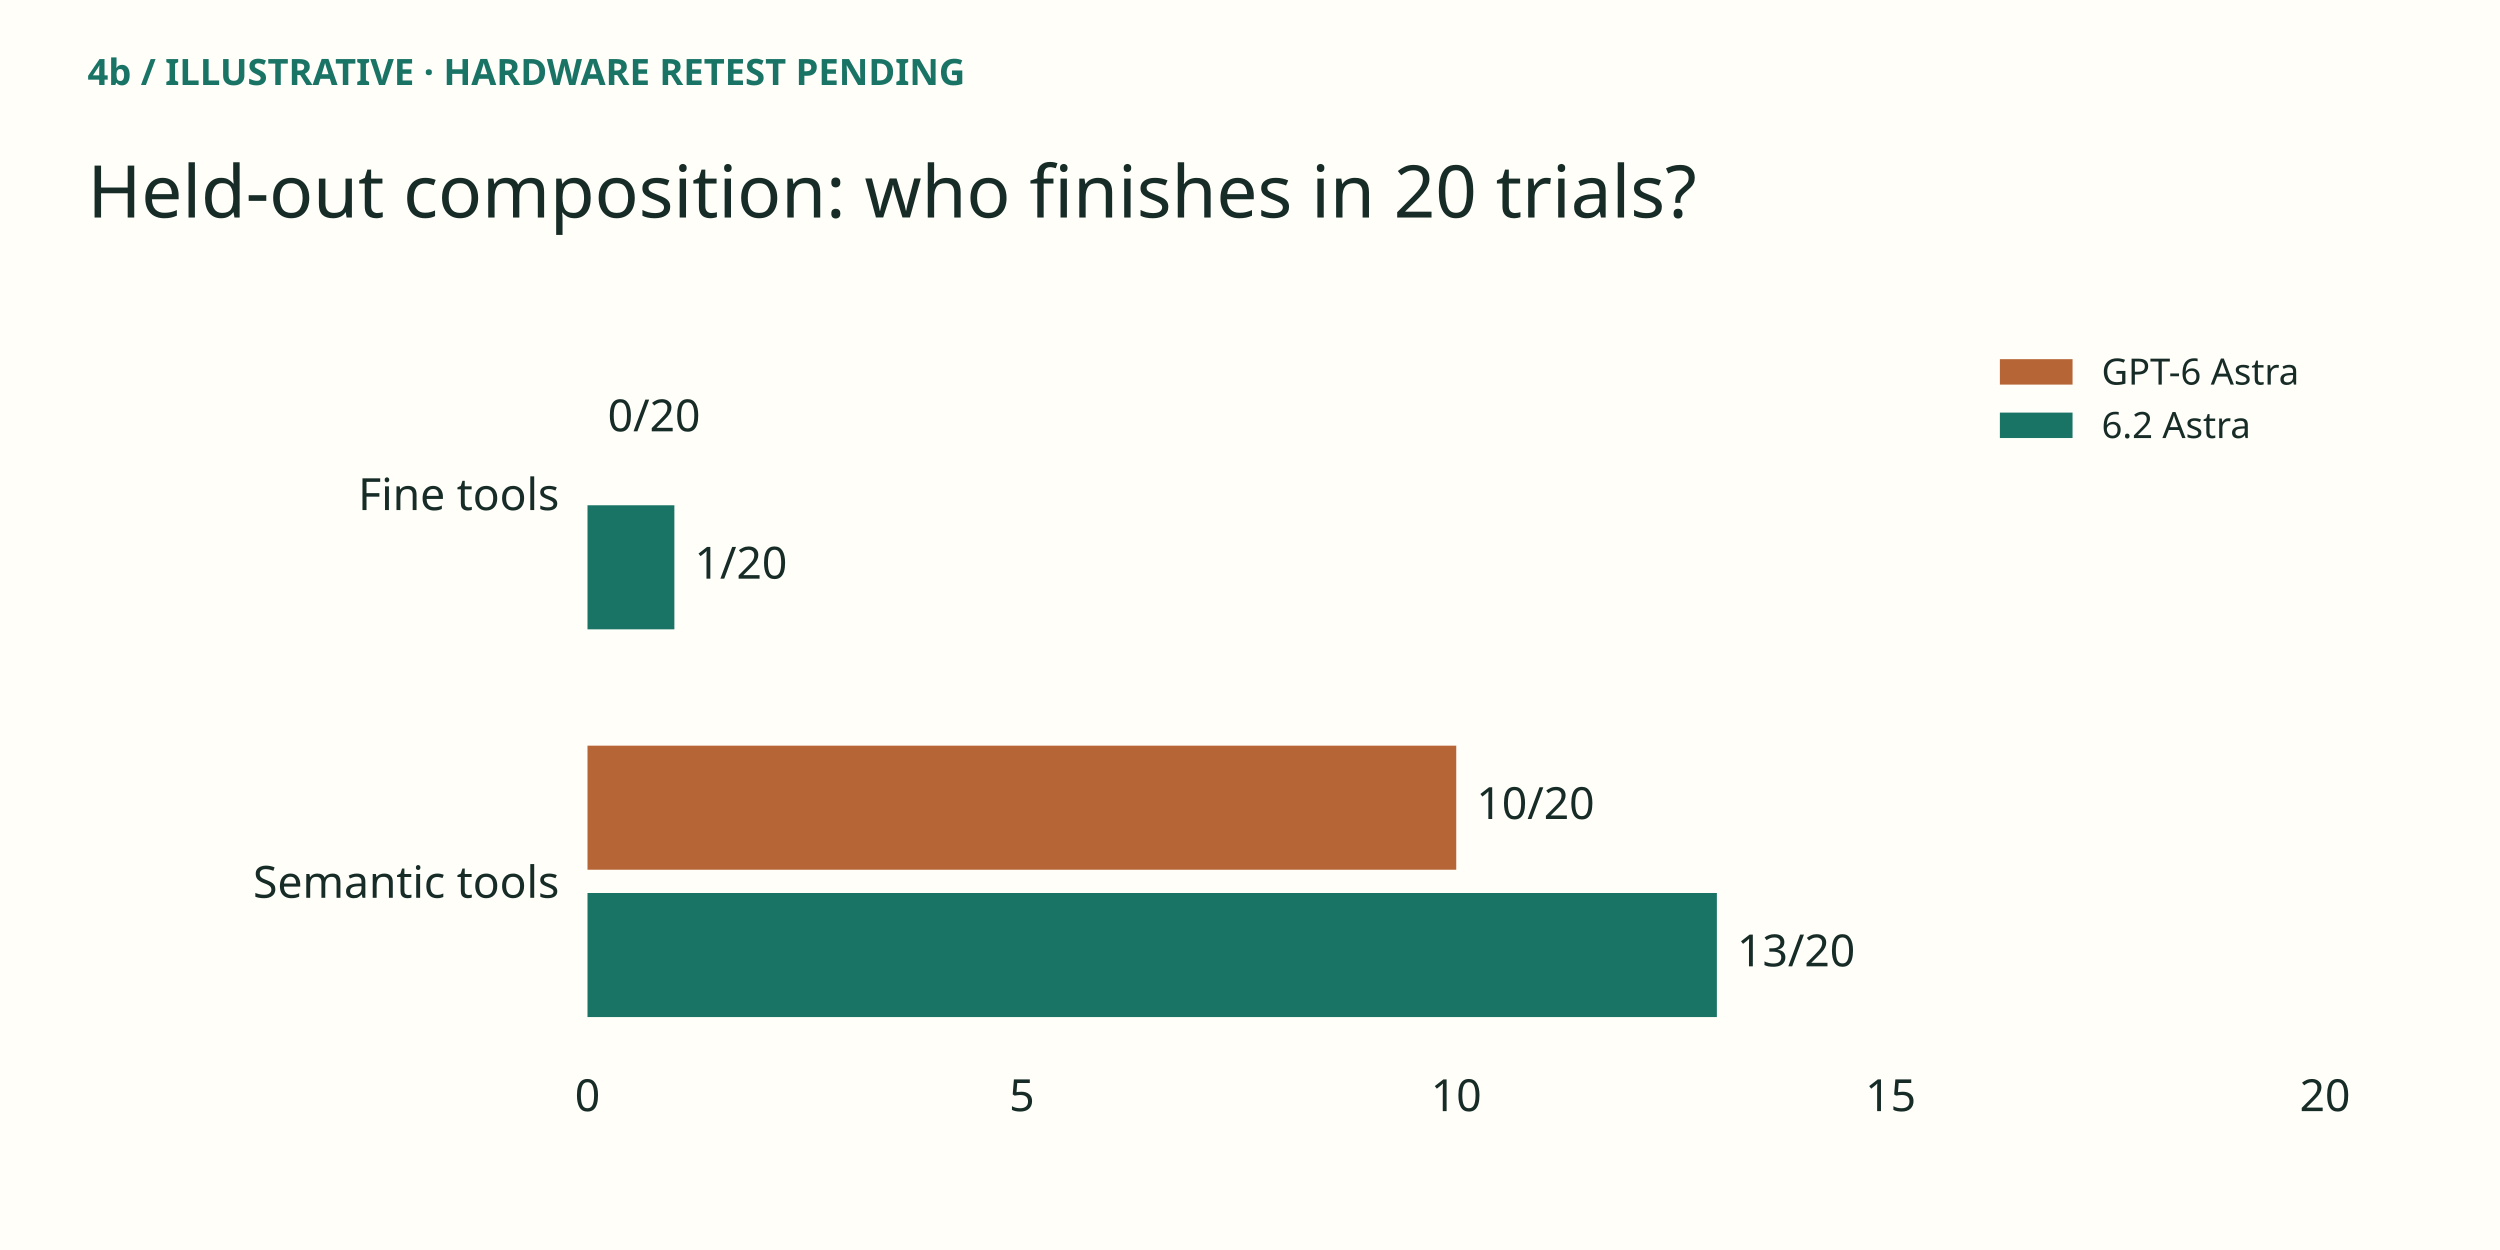
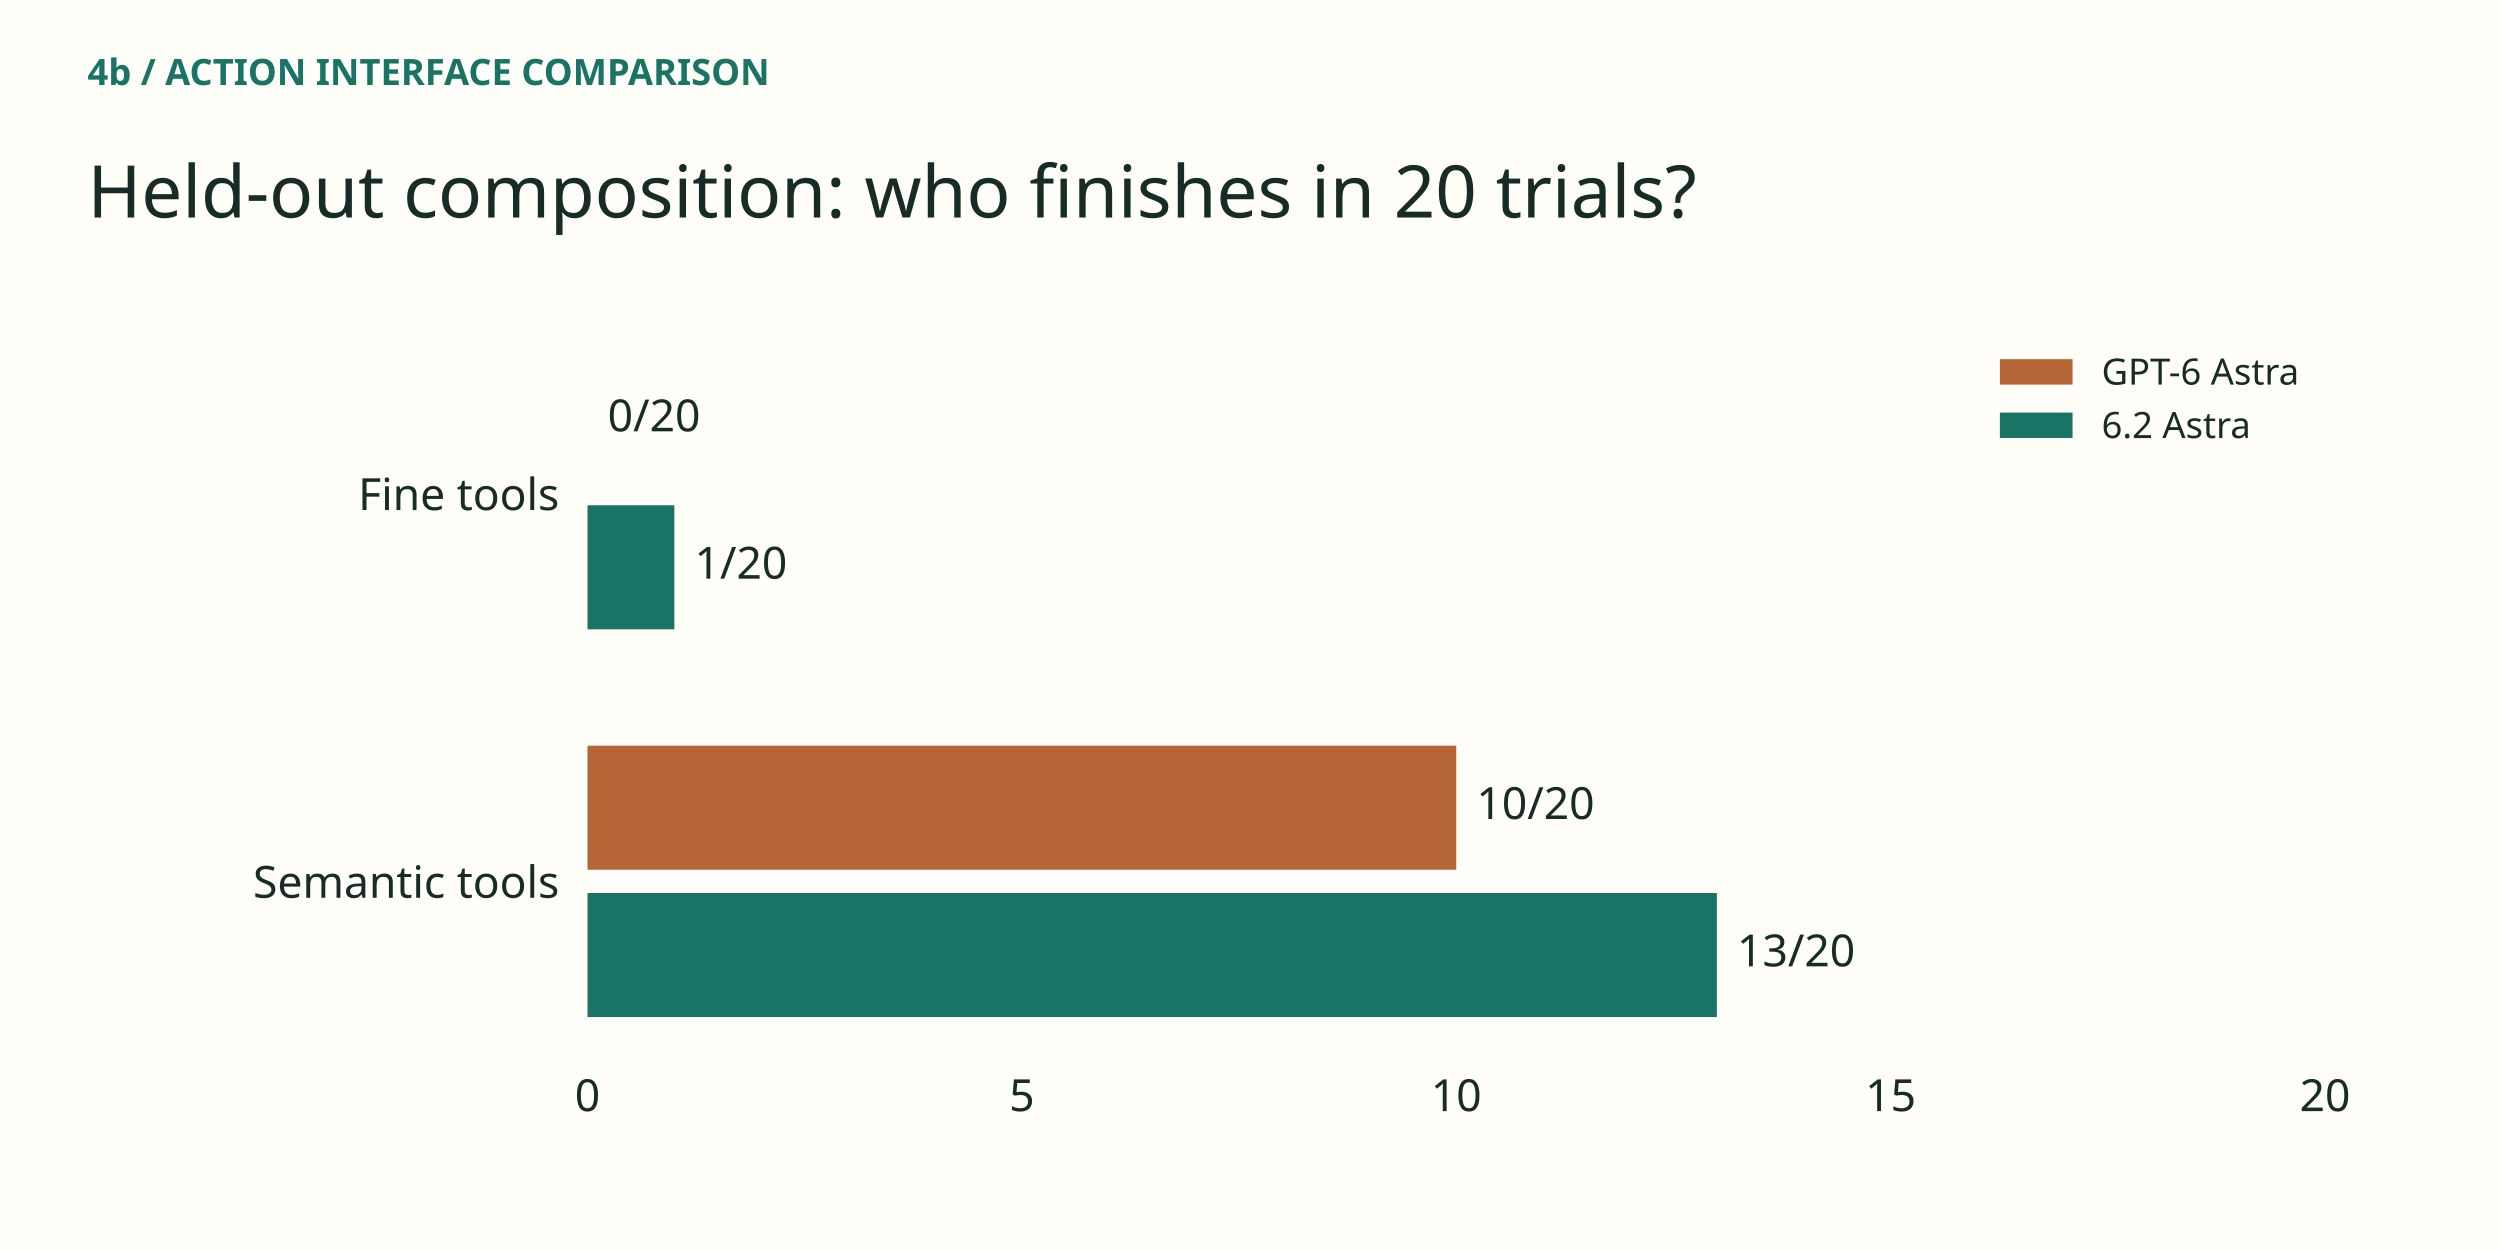
<svg xmlns="http://www.w3.org/2000/svg" width="619.2pt" height="309.6pt" viewBox="0 0 619.2 309.6" version="1.1">
  <defs>
    <style type="text/css">*{stroke-linejoin: round; stroke-linecap: butt}</style>
  </defs>
  <g id="figure_1">
    <g id="patch_1">
      <path d="M 0 309.6  L 619.2 309.6  L 619.2 0  L 0 0  z " style="fill: #fffef9" />
    </g>
    <g id="axes_1">
      <g id="patch_2">
        <path d="M 145.512 260.064  L 575.856 260.064  L 575.856 80.496  L 145.512 80.496  z " style="fill: #fffef9" />
      </g>
      <g id="patch_3">
        <path d="M 145.512 88.658  L 145.512 88.658  L 145.512 119.386  L 145.512 119.386  z " clip-path="url(#pba0bf68808)" style="fill: #b66536" />
      </g>
      <g id="patch_4">
        <path d="M 145.512 184.684  L 360.684 184.684  L 360.684 215.412  L 145.512 215.412  z " clip-path="url(#pba0bf68808)" style="fill: #b66536" />
      </g>
      <g id="patch_5">
        <path d="M 145.512 125.148  L 167.029 125.148  L 167.029 155.876  L 145.512 155.876  z " clip-path="url(#pba0bf68808)" style="fill: #197466" />
      </g>
      <g id="patch_6">
        <path d="M 145.512 221.174  L 425.236 221.174  L 425.236 251.902  L 145.512 251.902  z " clip-path="url(#pba0bf68808)" style="fill: #197466" />
      </g>
      <g id="matplotlib.axis_1">
        <g id="xtick_1">
          <g id="line2d_1" />
          <g id="text_1">
            <text style="fill: #172c27; font: 11px 'Segoe UI'; text-anchor: middle" x="145.512" y="275.207" transform="rotate(-0 145.512 275.2074)">0</text>
          </g>
        </g>
        <g id="xtick_2">
          <g id="line2d_2" />
          <g id="text_2">
            <text style="fill: #172c27; font: 11px 'Segoe UI'; text-anchor: middle" x="253.098" y="275.207" transform="rotate(-0 253.098 275.2074)">5</text>
          </g>
        </g>
        <g id="xtick_3">
          <g id="line2d_3" />
          <g id="text_3">
            <text style="fill: #172c27; font: 11px 'Segoe UI'; text-anchor: middle" x="360.684" y="275.207" transform="rotate(-0 360.684 275.2074)">10</text>
          </g>
        </g>
        <g id="xtick_4">
          <g id="line2d_4" />
          <g id="text_4">
            <text style="fill: #172c27; font: 11px 'Segoe UI'; text-anchor: middle" x="468.27" y="275.207" transform="rotate(-0 468.27 275.2074)">15</text>
          </g>
        </g>
        <g id="xtick_5">
          <g id="line2d_5" />
          <g id="text_5">
            <text style="fill: #172c27; font: 11px 'Segoe UI'; text-anchor: middle" x="575.856" y="275.207" transform="rotate(-0 575.856 275.2074)">20</text>
          </g>
        </g>
      </g>
      <g id="matplotlib.axis_2">
        <g id="ytick_1">
          <g id="line2d_6" />
          <g id="text_6">
            <text style="fill: #172c27; font: 11px 'Segoe UI'; text-anchor: end" x="138.512" y="126.339" transform="rotate(-0 138.512 126.3389)">Fine tools</text>
          </g>
        </g>
        <g id="ytick_2">
          <g id="line2d_7" />
          <g id="text_7">
            <text style="fill: #172c27; font: 11px 'Segoe UI'; text-anchor: end" x="138.512" y="222.365" transform="rotate(-0 138.512 222.3646)">Semantic tools</text>
          </g>
        </g>
      </g>
      <g id="text_8">
        <text style="fill: #172c27; font: 11px 'Segoe UI'; text-anchor: start" x="150.512" y="106.829" transform="rotate(-0 150.512 106.829)">0/20</text>
      </g>
      <g id="text_9">
        <text style="fill: #172c27; font: 11px 'Segoe UI'; text-anchor: start" x="365.684" y="202.855" transform="rotate(-0 365.684 202.8547)">10/20</text>
      </g>
      <g id="text_10">
        <text style="fill: #172c27; font: 11px 'Segoe UI'; text-anchor: start" x="172.029" y="143.319" transform="rotate(-0 172.0292 143.3188)">1/20</text>
      </g>
      <g id="text_11">
        <text style="fill: #172c27; font: 11px 'Segoe UI'; text-anchor: start" x="430.236" y="239.344" transform="rotate(-0 430.2356 239.3444)">13/20</text>
      </g>
      <g id="legend_1">
        <g id="patch_7">
          <path d="M 495.329 95.259  L 513.328 95.259  L 513.328 88.959  L 495.329 88.959  z " style="fill: #b66536" />
        </g>
        <g id="text_12">
          <text style="fill: #172c27; font: 9px 'Segoe UI'; text-anchor: start" x="520.529" y="95.259" transform="rotate(-0 520.5285 95.25881)">GPT-6 Astra</text>
        </g>
        <g id="patch_8">
          <path d="M 495.329 108.492  L 513.328 108.492  L 513.328 102.192  L 495.329 102.192  z " style="fill: #197466" />
        </g>
        <g id="text_13">
          <text style="fill: #172c27; font: 9px 'Segoe UI'; text-anchor: start" x="520.529" y="108.492" transform="rotate(-0 520.5285 108.4916)">6.2 Astra</text>
        </g>
      </g>
    </g>
    <g id="text_14">
-       <text style="fill: #197466; font: 700 9px 'Segoe UI'; text-anchor: start" x="21.672" y="21.053" transform="rotate(-0 21.672 21.0528)">4b   /   ILLUSTRATIVE · HARDWARE RETEST PENDING</text>
+       <text style="fill: #197466; font: 700 9px 'Segoe UI'; text-anchor: start" x="21.672" y="21.053" transform="rotate(-0 21.672 21.0528)">4b   /   ACTION INTERFACE COMPARISON</text>
    </g>
    <g id="text_15">
      <text style="fill: #172c27; font: 500 18px 'Segoe UI'; text-anchor: start" x="21.672" y="53.87" transform="rotate(-0 21.672 53.8704)">Held-out composition: who finishes in 20 trials?</text>
    </g>
  </g>
  <defs>
    <clipPath id="pba0bf68808">
      <rect x="145.512" y="80.496" width="430.344" height="179.568" />
    </clipPath>
  </defs>
</svg>
